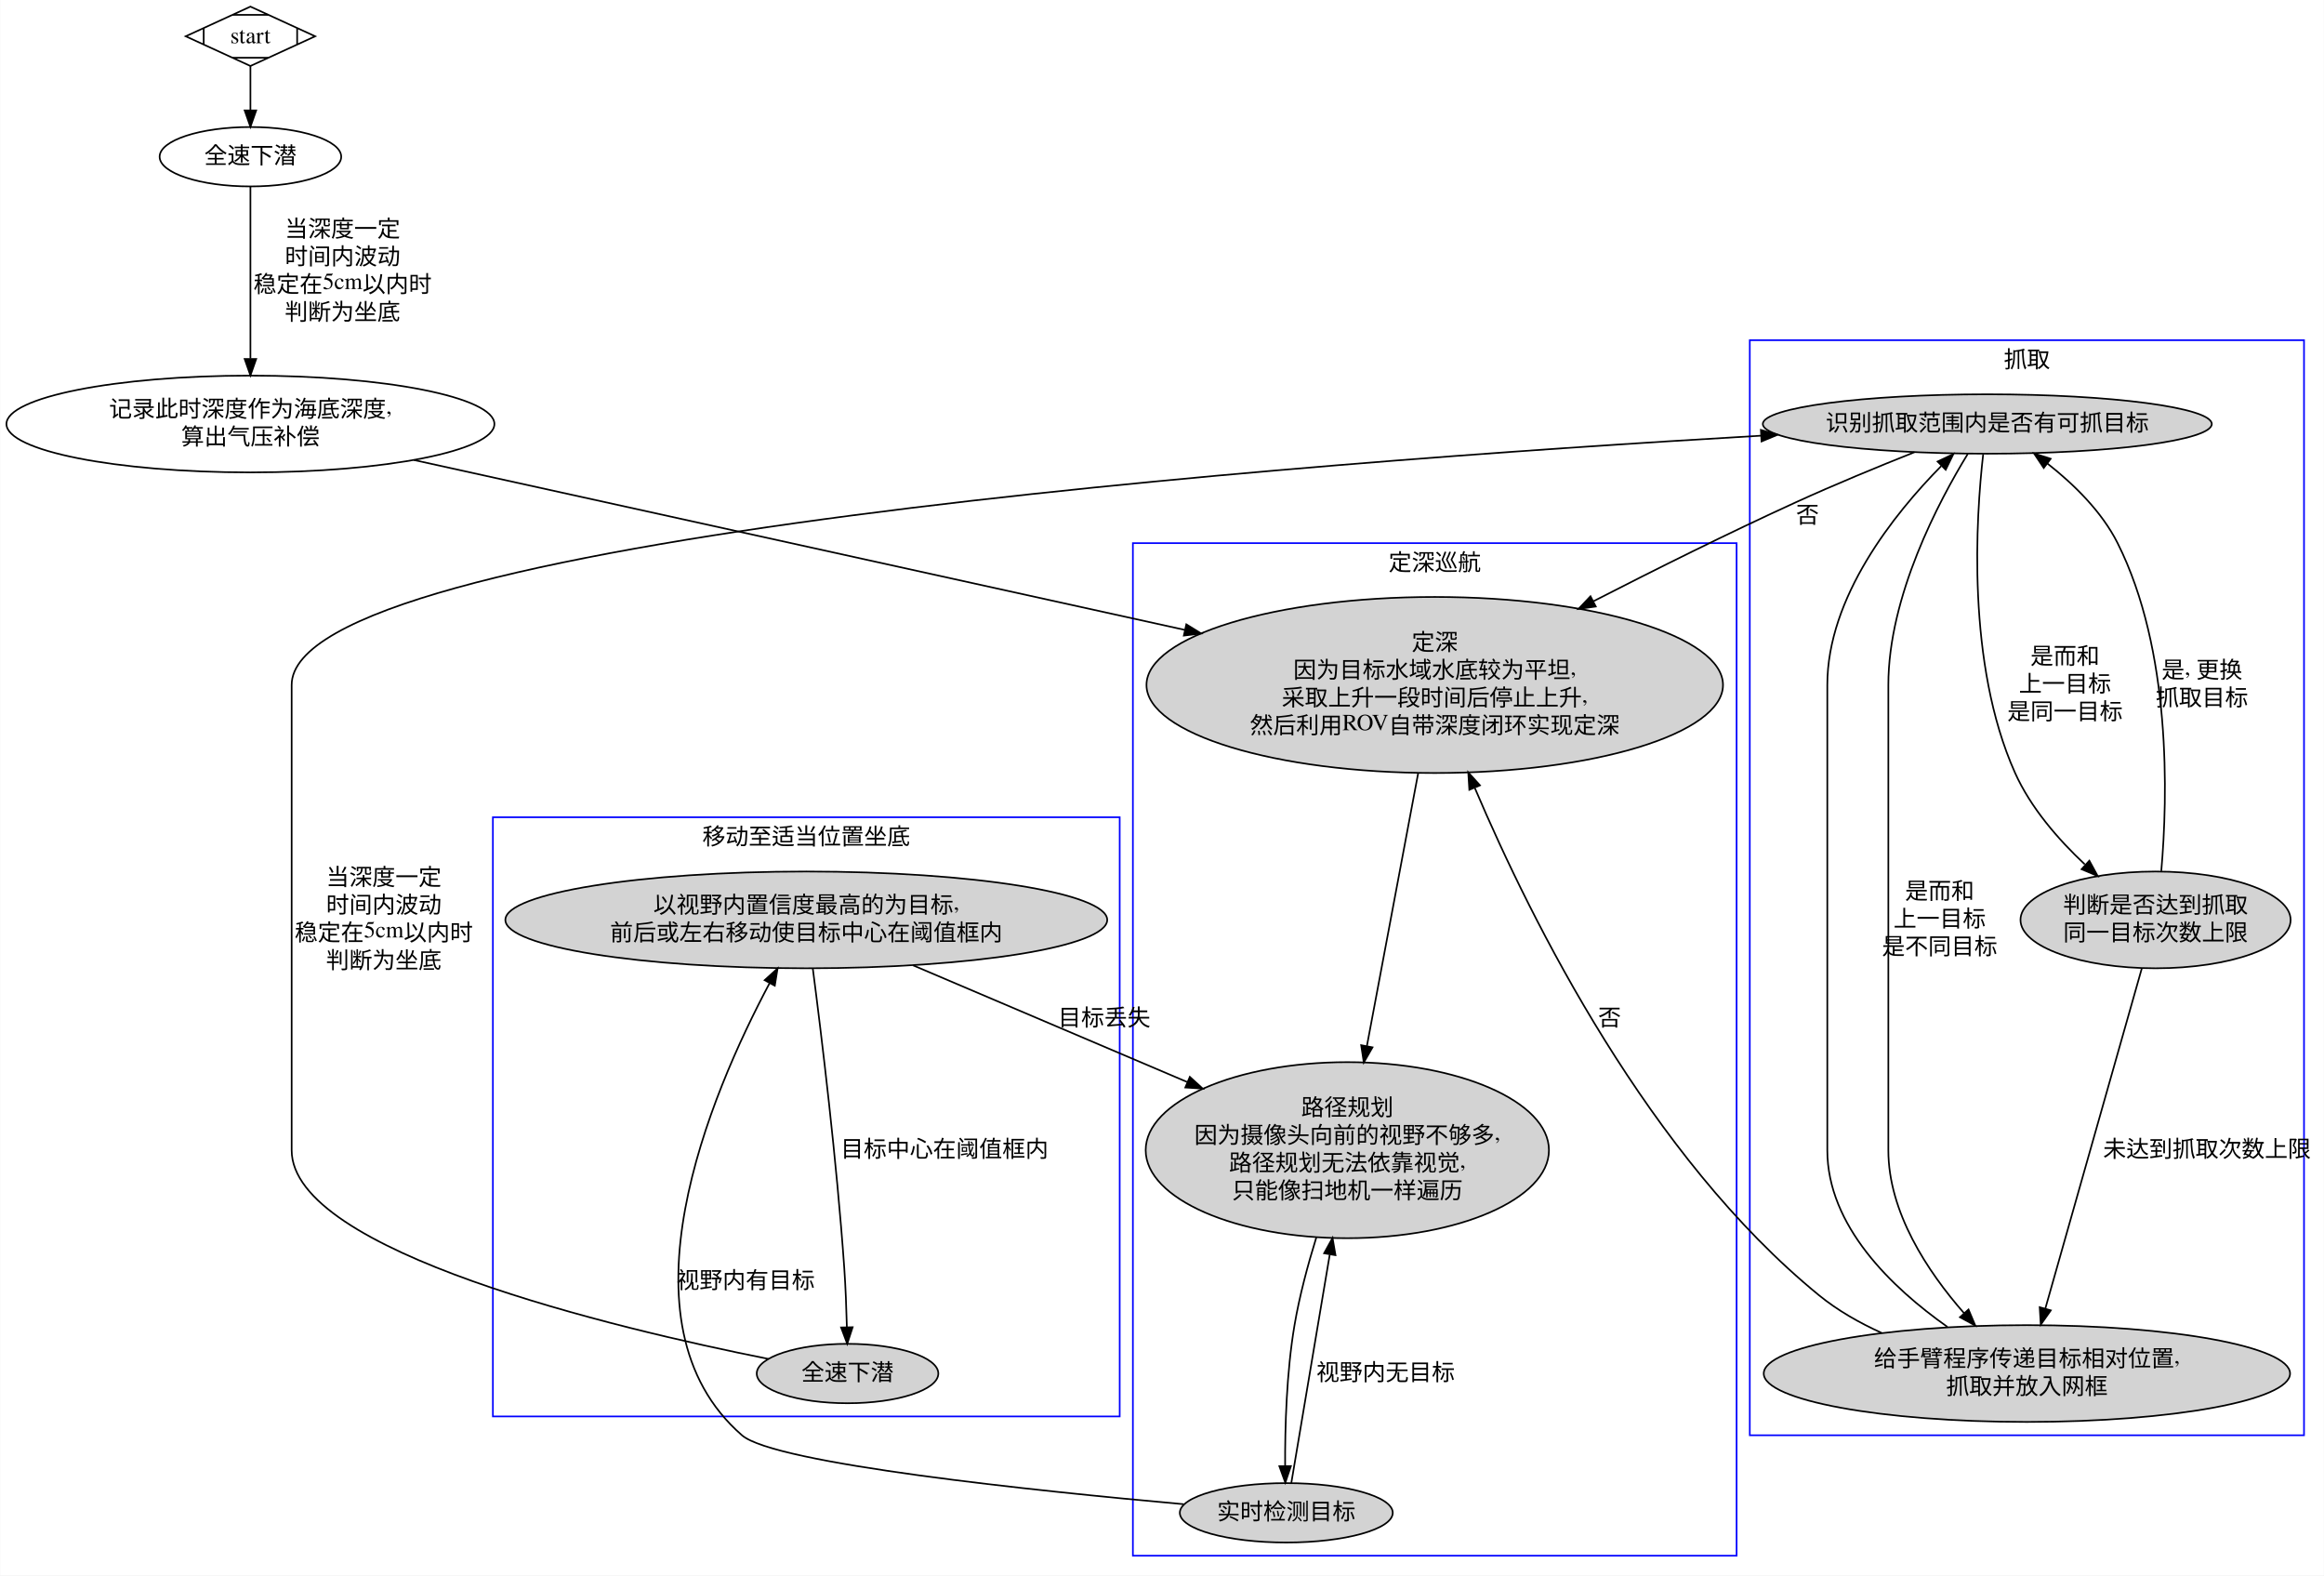
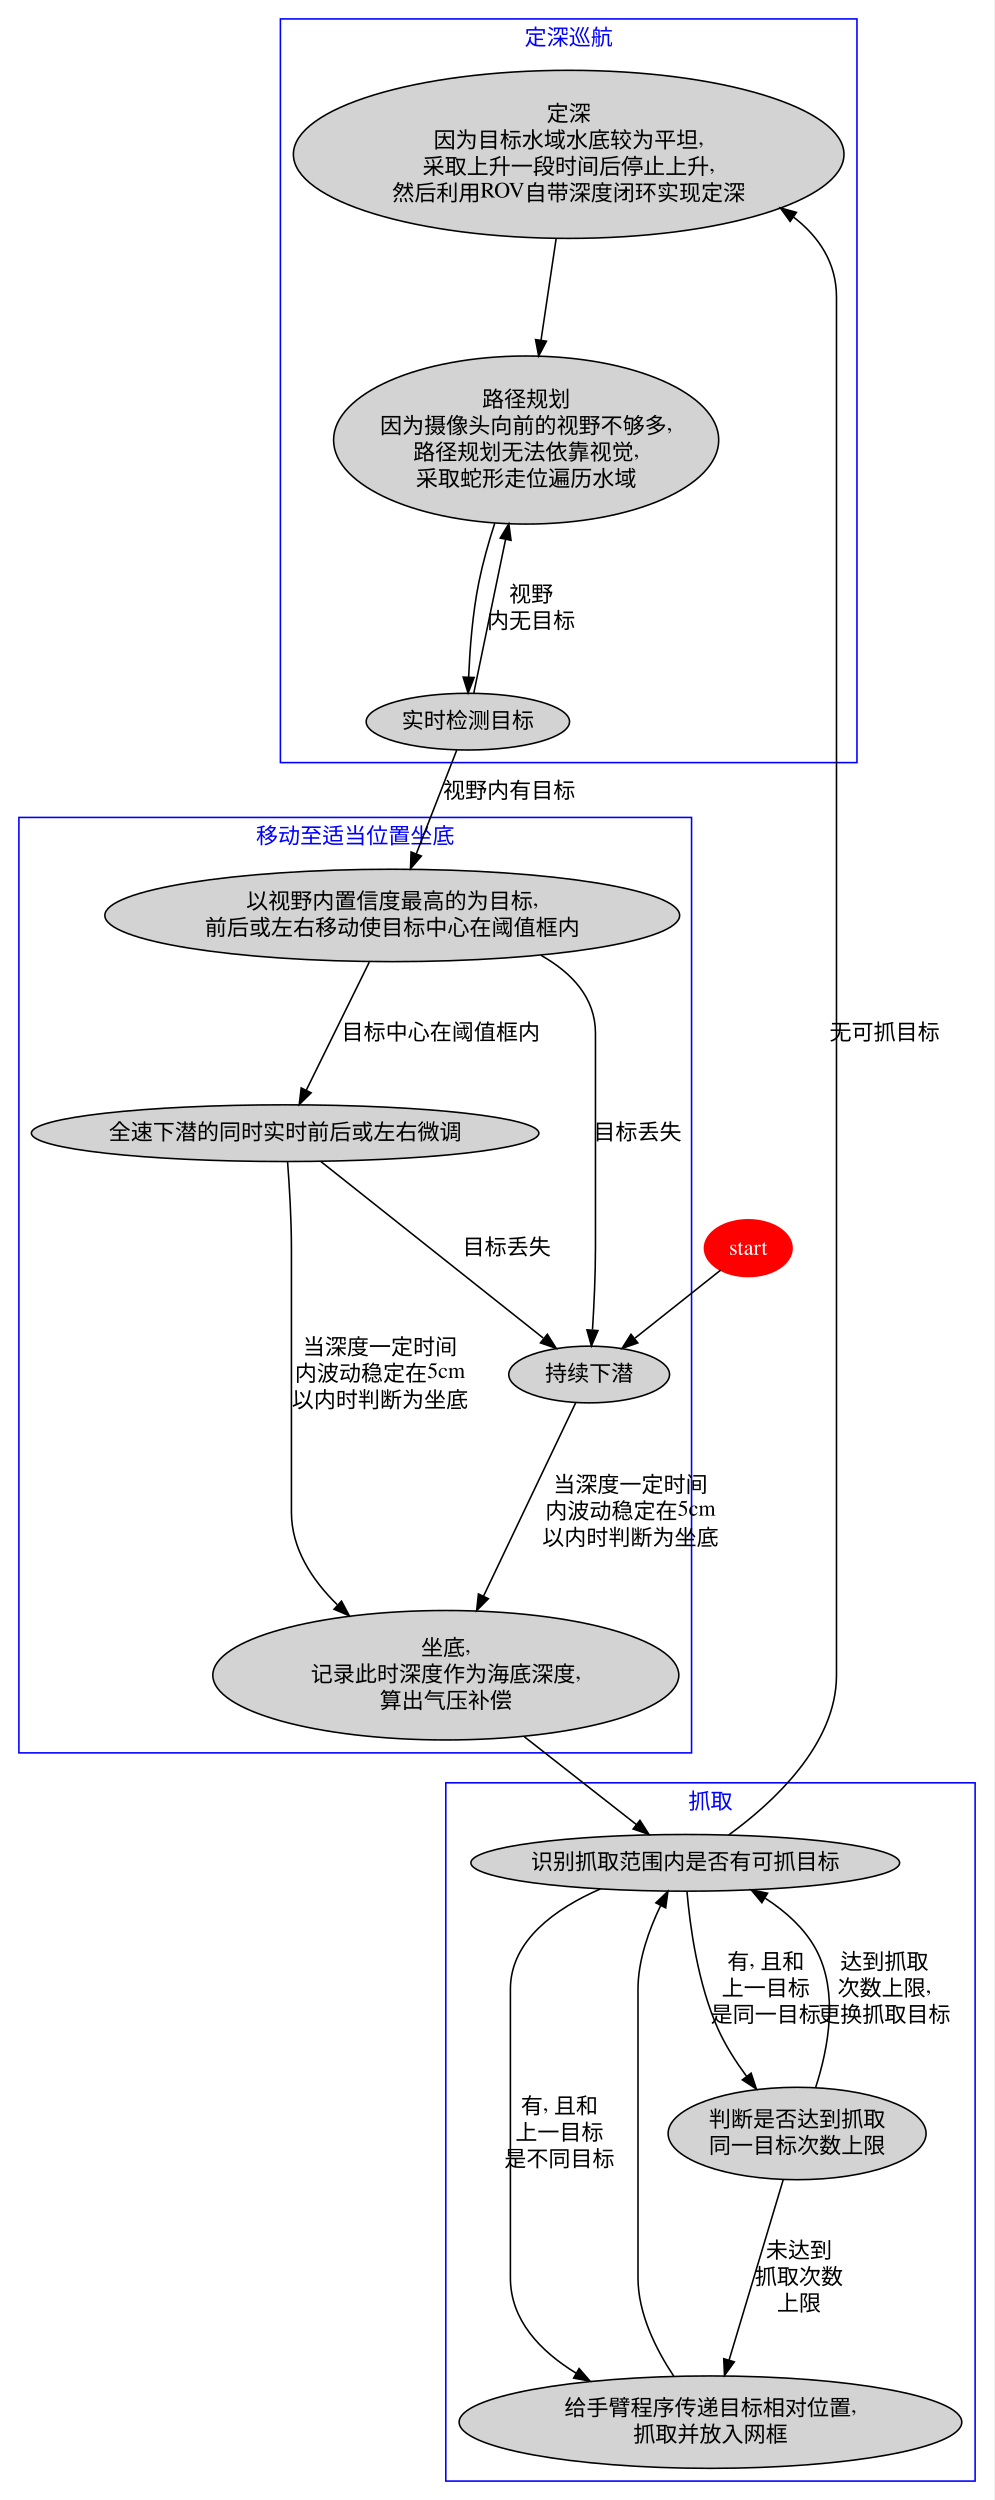
- <svg xmlns="http://www.w3.org/2000/svg" width="1409pt" height="955pt" viewBox="0.00 0.00 1408.71 954.96">
-   <g id="graph0" class="graph" transform="scale(1 1) rotate(0) translate(4 950.9603)">
-     <polygon fill="#ffffff" stroke="transparent" points="-4,4 -4,-950.96 1404.706,-950.96 1404.706,4 -4,4" />
+ <svg xmlns="http://www.w3.org/2000/svg" width="631pt" height="1587pt" viewBox="0.00 0.00 631.00 1586.98">
+   <g id="graph0" class="graph" transform="scale(1 1) rotate(0) translate(4 1582.982)">
+     <polygon fill="#ffffff" stroke="transparent" points="-4,4 -4,-1582.982 627,-1582.982 627,4 -4,4" />
    <g id="clust1" class="cluster">
-       <polygon fill="none" stroke="#0000ff" points="294.706,-92.416 294.706,-455.596 674.706,-455.596 674.706,-92.416 294.706,-92.416" />
-       <text text-anchor="middle" x="484.706" y="-438.996" font-family="Times,serif" font-size="14.00" fill="#000000">移动至适当位置坐底</text>
+       <polygon fill="none" stroke="#0000ff" points="8,-470.263 8,-1064.084 435,-1064.084 435,-470.263 8,-470.263" />
+       <text text-anchor="middle" x="221.5" y="-1047.484" font-family="Times,serif" font-size="14.00" fill="#0000ff">移动至适当位置坐底</text>
    </g>
    <g id="clust2" class="cluster">
-       <polygon fill="none" stroke="#0000ff" points="682.706,-8 682.706,-621.745 1048.706,-621.745 1048.706,-8 682.706,-8" />
-       <text text-anchor="middle" x="865.706" y="-605.145" font-family="Times,serif" font-size="14.00" fill="#000000">定深巡航</text>
+       <polygon fill="none" stroke="#0000ff" points="174,-1098.884 174,-1570.982 540,-1570.982 540,-1098.884 174,-1098.884" />
+       <text text-anchor="middle" x="357" y="-1554.382" font-family="Times,serif" font-size="14.00" fill="#0000ff">定深巡航</text>
    </g>
    <g id="clust3" class="cluster">
-       <polygon fill="none" stroke="#0000ff" points="1056.706,-81 1056.706,-744.76 1392.706,-744.76 1392.706,-81 1056.706,-81" />
-       <text text-anchor="middle" x="1224.706" y="-728.16" font-family="Times,serif" font-size="14.00" fill="#000000">抓取</text>
+       <polygon fill="none" stroke="#0000ff" points="279,-8 279,-451.263 615,-451.263 615,-8 279,-8" />
+       <text text-anchor="middle" x="447" y="-434.663" font-family="Times,serif" font-size="14.00" fill="#0000ff">抓取</text>
    </g>
    <g id="node1" class="node">
-       <ellipse fill="#d3d3d3" stroke="#000000" cx="509.706" cy="-118.416" rx="55.044" ry="18" />
-       <text text-anchor="middle" x="509.706" y="-114.216" font-family="Times,serif" font-size="14.00" fill="#000000">全速下潜</text>
+       <ellipse fill="#d3d3d3" stroke="#000000" cx="370" cy="-710.453" rx="51.032" ry="18" />
+       <text text-anchor="middle" x="370" y="-706.253" font-family="Times,serif" font-size="14.00" fill="#000000">持续下潜</text>
+     </g>
+     <g id="node2" class="node">
+       <ellipse fill="#d3d3d3" stroke="#000000" cx="279" cy="-519.558" rx="147.912" ry="41.091" />
+       <text text-anchor="middle" x="279" y="-532.158" font-family="Times,serif" font-size="14.00" fill="#000000">坐底,</text>
+       <text text-anchor="middle" x="279" y="-515.358" font-family="Times,serif" font-size="14.00" fill="#000000">记录此时深度作为海底深度,</text>
+       <text text-anchor="middle" x="279" y="-498.558" font-family="Times,serif" font-size="14.00" fill="#000000">算出气压补偿</text>
+     </g>
+     <g id="edge1" class="edge">
+       <path fill="none" stroke="#000000" d="M361.439,-692.494C348.181,-664.681 322.203,-610.187 302.936,-569.769" />
+       <polygon fill="#000000" stroke="#000000" points="306.027,-568.121 298.565,-560.6 299.709,-571.133 306.027,-568.121" />
+       <text text-anchor="middle" x="396.194" y="-635.653" font-family="Times,serif" font-size="14.00" fill="#000000">当深度一定时间</text>
+       <text text-anchor="middle" x="396.194" y="-618.853" font-family="Times,serif" font-size="14.00" fill="#000000">内波动稳定在5cm</text>
+       <text text-anchor="middle" x="396.194" y="-602.053" font-family="Times,serif" font-size="14.00" fill="#000000">以内时判断为坐底</text>
+     </g>
+     <g id="node8" class="node">
+       <ellipse fill="#d3d3d3" stroke="#000000" cx="431" cy="-400.463" rx="136.099" ry="18" />
+       <text text-anchor="middle" x="431" y="-396.263" font-family="Times,serif" font-size="14.00" fill="#000000">识别抓取范围内是否有可抓目标</text>
+     </g>
+     <g id="edge10" class="edge">
+       <path fill="none" stroke="#000000" d="M328.771,-480.561C352.208,-462.197 379.44,-440.861 399.901,-424.829" />
+       <polygon fill="#000000" stroke="#000000" points="402.233,-427.449 407.945,-418.526 397.915,-421.939 402.233,-427.449" />
+     </g>
+     <g id="node3" class="node">
+       <ellipse fill="#d3d3d3" stroke="#000000" cx="245" cy="-1001.868" rx="182.441" ry="29.331" />
+       <text text-anchor="middle" x="245" y="-1006.068" font-family="Times,serif" font-size="14.00" fill="#000000">以视野内置信度最高的为目标,</text>
+       <text text-anchor="middle" x="245" y="-989.268" font-family="Times,serif" font-size="14.00" fill="#000000">前后或左右移动使目标中心在阈值框内</text>
+     </g>
+     <g id="edge2" class="edge">
+       <path fill="none" stroke="#000000" d="M339.43,-976.55C359.101,-965.432 374,-949.577 374,-927.053 374,-927.053 374,-927.053 374,-790.653 374,-773.489 373.075,-754.285 372.114,-738.972" />
+       <polygon fill="#000000" stroke="#000000" points="375.58,-738.34 371.421,-728.595 368.596,-738.806 375.58,-738.34" />
+       <text text-anchor="middle" x="400.64" y="-859.453" font-family="Times,serif" font-size="14.00" fill="#000000">目标丢失</text>
+     </g>
+     <g id="node4" class="node">
+       <ellipse fill="#d3d3d3" stroke="#000000" cx="177" cy="-863.653" rx="161.079" ry="18" />
+       <text text-anchor="middle" x="177" y="-859.453" font-family="Times,serif" font-size="14.00" fill="#000000">全速下潜的同时实时前后或左右微调</text>
+     </g>
+     <g id="edge4" class="edge">
+       <path fill="none" stroke="#000000" d="M230.412,-972.218C218.545,-948.096 201.932,-914.329 190.398,-890.885" />
+       <polygon fill="#000000" stroke="#000000" points="193.5,-889.262 185.945,-881.834 187.219,-892.352 193.5,-889.262" />
+       <text text-anchor="middle" x="275.793" y="-922.853" font-family="Times,serif" font-size="14.00" fill="#000000">目标中心在阈值框内</text>
+     </g>
+     <g id="edge3" class="edge">
+       <path fill="none" stroke="#000000" d="M199.517,-845.779C234.554,-817.967 302.108,-764.344 340.83,-733.607" />
+       <polygon fill="#000000" stroke="#000000" points="343.438,-736.006 349.094,-727.047 339.086,-730.523 343.438,-736.006" />
+       <text text-anchor="middle" x="317.64" y="-786.453" font-family="Times,serif" font-size="14.00" fill="#000000">目标丢失</text>
+     </g>
+     <g id="edge5" class="edge">
+       <path fill="none" stroke="#000000" d="M178.558,-845.367C179.681,-830.611 181,-809.311 181,-790.653 181,-790.653 181,-790.653 181,-623.053 181,-600.199 193.755,-580.365 210.061,-564.346" />
+       <polygon fill="#000000" stroke="#000000" points="212.778,-566.603 217.77,-557.258 208.04,-561.45 212.778,-566.603" />
+       <text text-anchor="middle" x="237.194" y="-723.053" font-family="Times,serif" font-size="14.00" fill="#000000">当深度一定时间</text>
+       <text text-anchor="middle" x="237.194" y="-706.253" font-family="Times,serif" font-size="14.00" fill="#000000">内波动稳定在5cm</text>
+       <text text-anchor="middle" x="237.194" y="-689.453" font-family="Times,serif" font-size="14.00" fill="#000000">以内时判断为坐底</text>
+     </g>
+     <g id="node5" class="node">
+       <ellipse fill="#d3d3d3" stroke="#000000" cx="330" cy="-1303.658" rx="122.242" ry="53.349" />
+       <text text-anchor="middle" x="330" y="-1324.658" font-family="Times,serif" font-size="14.00" fill="#000000">路径规划</text>
+       <text text-anchor="middle" x="330" y="-1307.858" font-family="Times,serif" font-size="14.00" fill="#000000">因为摄像头向前的视野不够多,</text>
+       <text text-anchor="middle" x="330" y="-1291.058" font-family="Times,serif" font-size="14.00" fill="#000000">路径规划无法依靠视觉,</text>
+       <text text-anchor="middle" x="330" y="-1274.258" font-family="Times,serif" font-size="14.00" fill="#000000">采取蛇形走位遍历水域</text>
+     </g>
+     <g id="node7" class="node">
+       <ellipse fill="#d3d3d3" stroke="#000000" cx="293" cy="-1124.884" rx="64.55" ry="18" />
+       <text text-anchor="middle" x="293" y="-1120.684" font-family="Times,serif" font-size="14.00" fill="#000000">实时检测目标</text>
+     </g>
+     <g id="edge8" class="edge">
+       <path fill="none" stroke="#000000" d="M310.057,-1250.834C306.147,-1238.713 302.491,-1225.773 300,-1213.484 295.964,-1193.572 294.228,-1170.704 293.493,-1153.189" />
+       <polygon fill="#000000" stroke="#000000" points="296.987,-1152.926 293.154,-1143.049 289.99,-1153.16 296.987,-1152.926" />
    </g>
    <g id="node6" class="node">
-       <ellipse fill="#d3d3d3" stroke="#000000" cx="1200.706" cy="-693.96" rx="136.099" ry="18" />
-       <text text-anchor="middle" x="1200.706" y="-689.76" font-family="Times,serif" font-size="14.00" fill="#000000">识别抓取范围内是否有可抓目标</text>
+       <ellipse fill="#d3d3d3" stroke="#000000" cx="357" cy="-1485.007" rx="174.759" ry="53.349" />
+       <text text-anchor="middle" x="357" y="-1506.007" font-family="Times,serif" font-size="14.00" fill="#000000">定深</text>
+       <text text-anchor="middle" x="357" y="-1489.207" font-family="Times,serif" font-size="14.00" fill="#000000">因为目标水域水底较为平坦,</text>
+       <text text-anchor="middle" x="357" y="-1472.407" font-family="Times,serif" font-size="14.00" fill="#000000">采取上升一段时间后停止上升,</text>
+       <text text-anchor="middle" x="357" y="-1455.607" font-family="Times,serif" font-size="14.00" fill="#000000">然后利用ROV自带深度闭环实现定深</text>
+     </g>
+     <g id="edge6" class="edge">
+       <path fill="none" stroke="#000000" d="M349.045,-1431.577C346.037,-1411.375 342.585,-1388.188 339.453,-1367.151" />
+       <polygon fill="#000000" stroke="#000000" points="342.879,-1366.395 337.945,-1357.019 335.955,-1367.426 342.879,-1366.395" />
+     </g>
+     <g id="edge9" class="edge">
+       <path fill="none" stroke="#000000" d="M285.917,-1106.733C279.193,-1089.5 268.865,-1063.029 260.267,-1040.995" />
+       <polygon fill="#000000" stroke="#000000" points="263.477,-1039.593 256.581,-1031.549 256.956,-1042.137 263.477,-1039.593" />
+       <text text-anchor="middle" x="319.221" y="-1076.284" font-family="Times,serif" font-size="14.00" fill="#000000">视野内有目标</text>
    </g>
    <g id="edge7" class="edge">
-       <path fill="none" stroke="#000000" d="M461.78,-127.271C368.74,-145.834 172.706,-192.251 172.706,-253.806 172.706,-535.77 172.706,-535.77 172.706,-535.77 172.706,-624.843 783.393,-670.584 1063.395,-686.875" />
-       <polygon fill="#000000" stroke="#000000" points="1063.437,-690.383 1073.622,-687.465 1063.84,-683.394 1063.437,-690.383" />
-       <text text-anchor="middle" x="228.57" y="-414.38" font-family="Times,serif" font-size="14.00" fill="#000000">当深度一定</text>
-       <text text-anchor="middle" x="228.57" y="-397.58" font-family="Times,serif" font-size="14.00" fill="#000000">时间内波动</text>
-       <text text-anchor="middle" x="228.57" y="-380.78" font-family="Times,serif" font-size="14.00" fill="#000000">稳定在5cm以内时</text>
-       <text text-anchor="middle" x="228.57" y="-363.98" font-family="Times,serif" font-size="14.00" fill="#000000">判断为坐底</text>
+       <path fill="none" stroke="#000000" d="M296.745,-1142.98C301.452,-1165.72 309.779,-1205.955 316.923,-1240.472" />
+       <polygon fill="#000000" stroke="#000000" points="313.545,-1241.421 318.999,-1250.504 320.399,-1240.002 313.545,-1241.421" />
+       <text text-anchor="middle" x="333.141" y="-1200.884" font-family="Times,serif" font-size="14.00" fill="#000000">视野</text>
+       <text text-anchor="middle" x="333.141" y="-1184.084" font-family="Times,serif" font-size="14.00" fill="#000000">内无目标</text>
    </g>
-     <g id="node2" class="node">
-       <ellipse fill="#d3d3d3" stroke="#000000" cx="484.706" cy="-393.38" rx="182.441" ry="29.331" />
-       <text text-anchor="middle" x="484.706" y="-397.58" font-family="Times,serif" font-size="14.00" fill="#000000">以视野内置信度最高的为目标,</text>
-       <text text-anchor="middle" x="484.706" y="-380.78" font-family="Times,serif" font-size="14.00" fill="#000000">前后或左右移动使目标中心在阈值框内</text>
+     <g id="edge17" class="edge">
+       <path fill="none" stroke="#000000" d="M458.51,-418.112C486.878,-438.707 527,-475.606 527,-519.558 527,-1394.333 527,-1394.333 527,-1394.333 527,-1416.036 516.08,-1432.562 499.775,-1445.142" />
+       <polygon fill="#000000" stroke="#000000" points="497.565,-1442.416 491.362,-1451.006 501.568,-1448.159 497.565,-1442.416" />
+       <text text-anchor="middle" x="557.533" y="-922.853" font-family="Times,serif" font-size="14.00" fill="#000000">无可抓目标</text>
    </g>
-     <g id="edge1" class="edge">
-       <path fill="none" stroke="#000000" d="M488.67,-363.779C493.954,-323.059 503.168,-247.434 507.706,-182.631 508.533,-170.827 509.018,-157.777 509.302,-146.542" />
-       <polygon fill="#000000" stroke="#000000" points="512.804,-146.499 509.518,-136.426 505.805,-146.349 512.804,-146.499" />
-       <text text-anchor="middle" x="568.499" y="-249.606" font-family="Times,serif" font-size="14.00" fill="#000000">目标中心在阈值框内</text>
+     <g id="node9" class="node">
+       <ellipse fill="#d3d3d3" stroke="#000000" cx="447" cy="-45.416" rx="159.542" ry="29.331" />
+       <text text-anchor="middle" x="447" y="-49.616" font-family="Times,serif" font-size="14.00" fill="#000000">给手臂程序传递目标相对位置,</text>
+       <text text-anchor="middle" x="447" y="-32.816" font-family="Times,serif" font-size="14.00" fill="#000000">抓取并放入网框</text>
    </g>
-     <g id="node3" class="node">
-       <ellipse fill="#d3d3d3" stroke="#000000" cx="812.706" cy="-253.806" rx="122.242" ry="53.349" />
-       <text text-anchor="middle" x="812.706" y="-274.806" font-family="Times,serif" font-size="14.00" fill="#000000">路径规划</text>
-       <text text-anchor="middle" x="812.706" y="-258.006" font-family="Times,serif" font-size="14.00" fill="#000000">因为摄像头向前的视野不够多,</text>
-       <text text-anchor="middle" x="812.706" y="-241.206" font-family="Times,serif" font-size="14.00" fill="#000000">路径规划无法依靠视觉,</text>
-       <text text-anchor="middle" x="812.706" y="-224.406" font-family="Times,serif" font-size="14.00" fill="#000000">只能像扫地机一样遍历</text>
+     <g id="edge11" class="edge">
+       <path fill="none" stroke="#000000" d="M377.126,-383.906C348.845,-371.523 320,-351.288 320,-320.263 320,-320.263 320,-320.263 320,-137.031 320,-110.276 338.769,-90.552 361.876,-76.407" />
+       <polygon fill="#000000" stroke="#000000" points="363.613,-79.446 370.559,-71.446 360.14,-73.368 363.613,-79.446" />
+       <text text-anchor="middle" x="351.113" y="-241.247" font-family="Times,serif" font-size="14.00" fill="#000000">有, 且和</text>
+       <text text-anchor="middle" x="351.113" y="-224.447" font-family="Times,serif" font-size="14.00" fill="#000000">上一目标</text>
+       <text text-anchor="middle" x="351.113" y="-207.647" font-family="Times,serif" font-size="14.00" fill="#000000">是不同目标</text>
    </g>
-     <g id="edge6" class="edge">
-       <path fill="none" stroke="#000000" d="M549.508,-365.805C596.885,-345.644 661.954,-317.955 715.539,-295.153" />
-       <polygon fill="#000000" stroke="#000000" points="717.229,-298.238 725.061,-291.102 714.489,-291.797 717.229,-298.238" />
-       <text text-anchor="middle" x="665.346" y="-329.18" font-family="Times,serif" font-size="14.00" fill="#000000">目标丢失</text>
+     <g id="node10" class="node">
+       <ellipse fill="#d3d3d3" stroke="#000000" cx="502" cy="-228.647" rx="81.887" ry="29.331" />
+       <text text-anchor="middle" x="502" y="-232.847" font-family="Times,serif" font-size="14.00" fill="#000000">判断是否达到抓取</text>
+       <text text-anchor="middle" x="502" y="-216.047" font-family="Times,serif" font-size="14.00" fill="#000000">同一目标次数上限</text>
    </g>
-     <g id="node5" class="node">
-       <ellipse fill="#d3d3d3" stroke="#000000" cx="775.706" cy="-34" rx="64.55" ry="18" />
-       <text text-anchor="middle" x="775.706" y="-29.8" font-family="Times,serif" font-size="14.00" fill="#000000">实时检测目标</text>
+     <g id="edge12" class="edge">
+       <path fill="none" stroke="#000000" d="M432.104,-382.185C433.965,-360.549 438.892,-323.829 451.774,-295.063 456.434,-284.658 462.988,-274.361 469.829,-265.093" />
+       <polygon fill="#000000" stroke="#000000" points="472.813,-266.955 476.145,-256.898 467.268,-262.682 472.813,-266.955" />
+       <text text-anchor="middle" x="482.113" y="-332.863" font-family="Times,serif" font-size="14.00" fill="#000000">有, 且和</text>
+       <text text-anchor="middle" x="482.113" y="-316.063" font-family="Times,serif" font-size="14.00" fill="#000000">上一目标</text>
+       <text text-anchor="middle" x="482.113" y="-299.263" font-family="Times,serif" font-size="14.00" fill="#000000">是同一目标</text>
    </g>
-     <g id="edge4" class="edge">
-       <path fill="none" stroke="#000000" d="M793.954,-201.057C788.748,-184.255 783.705,-165.451 780.706,-147.831 775.807,-119.044 774.895,-85.605 775.001,-62.453" />
-       <polygon fill="#000000" stroke="#000000" points="778.503,-62.325 775.117,-52.285 771.503,-62.245 778.503,-62.325" />
+     <g id="edge13" class="edge">
+       <path fill="none" stroke="#000000" d="M423.731,-74.542C412.321,-91.704 401,-114.428 401,-137.031 401,-320.263 401,-320.263 401,-320.263 401,-338.676 408.024,-358.047 415.274,-373.138" />
+       <polygon fill="#000000" stroke="#000000" points="412.332,-375.072 420,-382.383 418.565,-371.886 412.332,-375.072" />
    </g>
-     <g id="node4" class="node">
-       <ellipse fill="#d3d3d3" stroke="#000000" cx="865.706" cy="-535.77" rx="174.759" ry="53.349" />
-       <text text-anchor="middle" x="865.706" y="-556.77" font-family="Times,serif" font-size="14.00" fill="#000000">定深</text>
-       <text text-anchor="middle" x="865.706" y="-539.97" font-family="Times,serif" font-size="14.00" fill="#000000">因为目标水域水底较为平坦,</text>
-       <text text-anchor="middle" x="865.706" y="-523.17" font-family="Times,serif" font-size="14.00" fill="#000000">采取上升一段时间后停止上升,</text>
-       <text text-anchor="middle" x="865.706" y="-506.37" font-family="Times,serif" font-size="14.00" fill="#000000">然后利用ROV自带深度闭环实现定深</text>
+     <g id="edge15" class="edge">
+       <path fill="none" stroke="#000000" d="M513.75,-257.793C521.772,-282.572 528.564,-318.341 514,-345.463 506.757,-358.95 494.593,-369.688 481.778,-377.965" />
+       <polygon fill="#000000" stroke="#000000" points="479.638,-375.166 472.855,-383.305 483.233,-381.173 479.638,-375.166" />
+       <text text-anchor="middle" x="557.391" y="-332.863" font-family="Times,serif" font-size="14.00" fill="#000000">达到抓取</text>
+       <text text-anchor="middle" x="557.391" y="-316.063" font-family="Times,serif" font-size="14.00" fill="#000000">次数上限,</text>
+       <text text-anchor="middle" x="557.391" y="-299.263" font-family="Times,serif" font-size="14.00" fill="#000000">更换抓取目标</text>
    </g>
-     <g id="edge2" class="edge">
-       <path fill="none" stroke="#000000" d="M855.675,-482.403C846.831,-435.353 833.932,-366.732 824.577,-316.96" />
-       <polygon fill="#000000" stroke="#000000" points="827.983,-316.136 822.696,-306.954 821.104,-317.429 827.983,-316.136" />
+     <g id="edge14" class="edge">
+       <path fill="none" stroke="#000000" d="M493.163,-199.208C483.849,-168.179 469.128,-119.133 458.82,-84.794" />
+       <polygon fill="#000000" stroke="#000000" points="462.133,-83.657 455.906,-75.086 455.429,-85.67 462.133,-83.657" />
+       <text text-anchor="middle" x="503.161" y="-149.631" font-family="Times,serif" font-size="14.00" fill="#000000">未达到</text>
+       <text text-anchor="middle" x="503.161" y="-132.831" font-family="Times,serif" font-size="14.00" fill="#000000">抓取次数</text>
+       <text text-anchor="middle" x="503.161" y="-116.031" font-family="Times,serif" font-size="14.00" fill="#000000">上限</text>
    </g>
-     <g id="edge5" class="edge">
-       <path fill="none" stroke="#000000" d="M713.535,-39.213C623.549,-47.3 465.546,-63.743 445.706,-81 367.527,-148.999 426.529,-287.601 462.406,-354.943" />
-       <polygon fill="#000000" stroke="#000000" points="459.452,-356.837 467.298,-363.957 465.605,-353.498 459.452,-356.837" />
-       <text text-anchor="middle" x="447.927" y="-170.031" font-family="Times,serif" font-size="14.00" fill="#000000">视野内有目标</text>
-     </g>
-     <g id="edge3" class="edge">
-       <path fill="none" stroke="#000000" d="M778.759,-52.137C783.802,-82.095 794.104,-143.294 802.043,-190.459" />
-       <polygon fill="#000000" stroke="#000000" points="798.638,-191.317 803.749,-200.597 805.541,-190.155 798.638,-191.317" />
-       <text text-anchor="middle" x="835.927" y="-114.216" font-family="Times,serif" font-size="14.00" fill="#000000">视野内无目标</text>
+     <g id="node11" class="node">
+       <ellipse fill="#ff0000" stroke="#ff0000" cx="471" cy="-790.653" rx="27.823" ry="18" />
+       <text text-anchor="middle" x="471" y="-786.453" font-family="Times,serif" font-size="14.00" fill="#ffffff">start</text>
    </g>
    <g id="edge16" class="edge">
-       <path fill="none" stroke="#000000" d="M1156.559,-676.882C1134.756,-668.203 1108.16,-657.249 1084.706,-646.545 1043.977,-627.956 999.787,-605.964 961.839,-586.495" />
-       <polygon fill="#000000" stroke="#000000" points="963.331,-583.327 952.838,-581.864 960.129,-589.551 963.331,-583.327" />
-       <text text-anchor="middle" x="1091.706" y="-633.945" font-family="Times,serif" font-size="14.00" fill="#000000">否</text>
-     </g>
-     <g id="node7" class="node">
-       <ellipse fill="#d3d3d3" stroke="#000000" cx="1224.706" cy="-118.416" rx="159.542" ry="29.331" />
-       <text text-anchor="middle" x="1224.706" y="-122.616" font-family="Times,serif" font-size="14.00" fill="#000000">给手臂程序传递目标相对位置,</text>
-       <text text-anchor="middle" x="1224.706" y="-105.816" font-family="Times,serif" font-size="14.00" fill="#000000">抓取并放入网框</text>
-     </g>
-     <g id="edge8" class="edge">
-       <path fill="none" stroke="#000000" d="M1188.852,-675.819C1171.366,-647.261 1140.706,-589.522 1140.706,-535.77 1140.706,-535.77 1140.706,-535.77 1140.706,-253.806 1140.706,-216.203 1164.391,-180.359 1186.608,-155.009" />
-       <polygon fill="#000000" stroke="#000000" points="1189.303,-157.248 1193.428,-147.488 1184.117,-152.545 1189.303,-157.248" />
-       <text text-anchor="middle" x="1171.819" y="-405.98" font-family="Times,serif" font-size="14.00" fill="#000000">是而和</text>
-       <text text-anchor="middle" x="1171.819" y="-389.18" font-family="Times,serif" font-size="14.00" fill="#000000">上一目标</text>
-       <text text-anchor="middle" x="1171.819" y="-372.38" font-family="Times,serif" font-size="14.00" fill="#000000">是不同目标</text>
-     </g>
-     <g id="node8" class="node">
-       <ellipse fill="#d3d3d3" stroke="#000000" cx="1302.706" cy="-393.38" rx="81.887" ry="29.331" />
-       <text text-anchor="middle" x="1302.706" y="-397.58" font-family="Times,serif" font-size="14.00" fill="#000000">判断是否达到抓取</text>
-       <text text-anchor="middle" x="1302.706" y="-380.78" font-family="Times,serif" font-size="14.00" fill="#000000">同一目标次数上限</text>
-     </g>
-     <g id="edge9" class="edge">
-       <path fill="none" stroke="#000000" d="M1198.214,-675.713C1193.86,-637.816 1187.929,-548.617 1217.48,-482.596 1226.956,-461.426 1243.663,-442.203 1259.789,-427.068" />
-       <polygon fill="#000000" stroke="#000000" points="1262.56,-429.281 1267.625,-419.976 1257.862,-424.091 1262.56,-429.281" />
-       <text text-anchor="middle" x="1247.819" y="-548.37" font-family="Times,serif" font-size="14.00" fill="#000000">是而和</text>
-       <text text-anchor="middle" x="1247.819" y="-531.57" font-family="Times,serif" font-size="14.00" fill="#000000">上一目标</text>
-       <text text-anchor="middle" x="1247.819" y="-514.77" font-family="Times,serif" font-size="14.00" fill="#000000">是同一目标</text>
-     </g>
-     <g id="edge17" class="edge">
-       <path fill="none" stroke="#000000" d="M1136.642,-143.053C1123.114,-149.166 1109.934,-156.671 1098.706,-165.831 995.848,-249.747 924.783,-391.663 890.077,-473.166" />
-       <polygon fill="#000000" stroke="#000000" points="886.677,-472.223 886.025,-482.798 893.129,-474.938 886.677,-472.223" />
-       <text text-anchor="middle" x="971.706" y="-329.18" font-family="Times,serif" font-size="14.00" fill="#000000">否</text>
-     </g>
-     <g id="edge10" class="edge">
-       <path fill="none" stroke="#000000" d="M1176.536,-146.677C1142.793,-170.473 1103.706,-207.938 1103.706,-253.806 1103.706,-535.77 1103.706,-535.77 1103.706,-535.77 1103.706,-589.001 1144.116,-639.419 1172.772,-668.479" />
-       <polygon fill="#000000" stroke="#000000" points="1170.558,-671.212 1180.135,-675.745 1175.475,-666.229 1170.558,-671.212" />
-     </g>
-     <g id="edge12" class="edge">
-       <path fill="none" stroke="#000000" d="M1306.176,-422.973C1310.131,-468.368 1312.336,-556.755 1279.706,-621.745 1270.05,-640.977 1252.962,-657.588 1237.143,-670.013" />
-       <polygon fill="#000000" stroke="#000000" points="1234.916,-667.309 1229.033,-676.121 1239.127,-672.901 1234.916,-667.309" />
-       <text text-anchor="middle" x="1330.847" y="-539.97" font-family="Times,serif" font-size="14.00" fill="#000000">是, 更换</text>
-       <text text-anchor="middle" x="1330.847" y="-523.17" font-family="Times,serif" font-size="14.00" fill="#000000">抓取目标</text>
-     </g>
-     <g id="edge11" class="edge">
-       <path fill="none" stroke="#000000" d="M1294.359,-363.954C1280.263,-314.263 1251.734,-213.694 1235.911,-157.917" />
-       <polygon fill="#000000" stroke="#000000" points="1239.207,-156.711 1233.111,-148.046 1232.473,-158.621 1239.207,-156.711" />
-       <text text-anchor="middle" x="1333.884" y="-249.606" font-family="Times,serif" font-size="14.00" fill="#000000">未达到抓取次数上限</text>
-     </g>
-     <g id="node9" class="node">
-       <polygon fill="none" stroke="#000000" points="147.706,-946.96 108.469,-928.96 147.706,-910.96 186.943,-928.96 147.706,-946.96" />
-       <polyline fill="none" stroke="#000000" points="119.376,-933.964 119.376,-923.957 " />
-       <polyline fill="none" stroke="#000000" points="136.799,-915.964 158.613,-915.964 " />
-       <polyline fill="none" stroke="#000000" points="176.036,-923.957 176.036,-933.964 " />
-       <polyline fill="none" stroke="#000000" points="158.613,-941.957 136.799,-941.957 " />
-       <text text-anchor="middle" x="147.706" y="-924.76" font-family="Times,serif" font-size="14.00" fill="#000000">start</text>
-     </g>
-     <g id="node10" class="node">
-       <ellipse fill="none" stroke="#000000" cx="147.706" cy="-855.96" rx="55.044" ry="18" />
-       <text text-anchor="middle" x="147.706" y="-851.76" font-family="Times,serif" font-size="14.00" fill="#000000">全速下潜</text>
-     </g>
-     <g id="edge13" class="edge">
-       <path fill="none" stroke="#000000" d="M147.706,-910.915C147.706,-902.843 147.706,-893.137 147.706,-884.142" />
-       <polygon fill="#000000" stroke="#000000" points="151.206,-884.051 147.706,-874.051 144.206,-884.051 151.206,-884.051" />
-     </g>
-     <g id="node11" class="node">
-       <ellipse fill="none" stroke="#000000" cx="147.706" cy="-693.96" rx="147.912" ry="29.331" />
-       <text text-anchor="middle" x="147.706" y="-698.16" font-family="Times,serif" font-size="14.00" fill="#000000">记录此时深度作为海底深度,</text>
-       <text text-anchor="middle" x="147.706" y="-681.36" font-family="Times,serif" font-size="14.00" fill="#000000">算出气压补偿</text>
-     </g>
-     <g id="edge14" class="edge">
-       <path fill="none" stroke="#000000" d="M147.706,-837.692C147.706,-812.604 147.706,-766.827 147.706,-733.662" />
-       <polygon fill="#000000" stroke="#000000" points="151.206,-733.379 147.706,-723.379 144.206,-733.38 151.206,-733.379" />
-       <text text-anchor="middle" x="203.57" y="-807.36" font-family="Times,serif" font-size="14.00" fill="#000000">当深度一定</text>
-       <text text-anchor="middle" x="203.57" y="-790.56" font-family="Times,serif" font-size="14.00" fill="#000000">时间内波动</text>
-       <text text-anchor="middle" x="203.57" y="-773.76" font-family="Times,serif" font-size="14.00" fill="#000000">稳定在5cm以内时</text>
-       <text text-anchor="middle" x="203.57" y="-756.96" font-family="Times,serif" font-size="14.00" fill="#000000">判断为坐底</text>
-     </g>
-     <g id="edge15" class="edge">
-       <path fill="none" stroke="#000000" d="M246.787,-672.131C367.663,-645.499 573.272,-600.199 714.091,-569.174" />
-       <polygon fill="#000000" stroke="#000000" points="715.104,-572.535 724.116,-566.965 713.597,-565.699 715.104,-572.535" />
+       <path fill="none" stroke="#000000" d="M453.407,-776.683C438.448,-764.804 416.664,-747.507 399.11,-733.568" />
+       <polygon fill="#000000" stroke="#000000" points="400.889,-730.511 390.881,-727.034 396.536,-735.993 400.889,-730.511" />
    </g>
  </g>
</svg>
